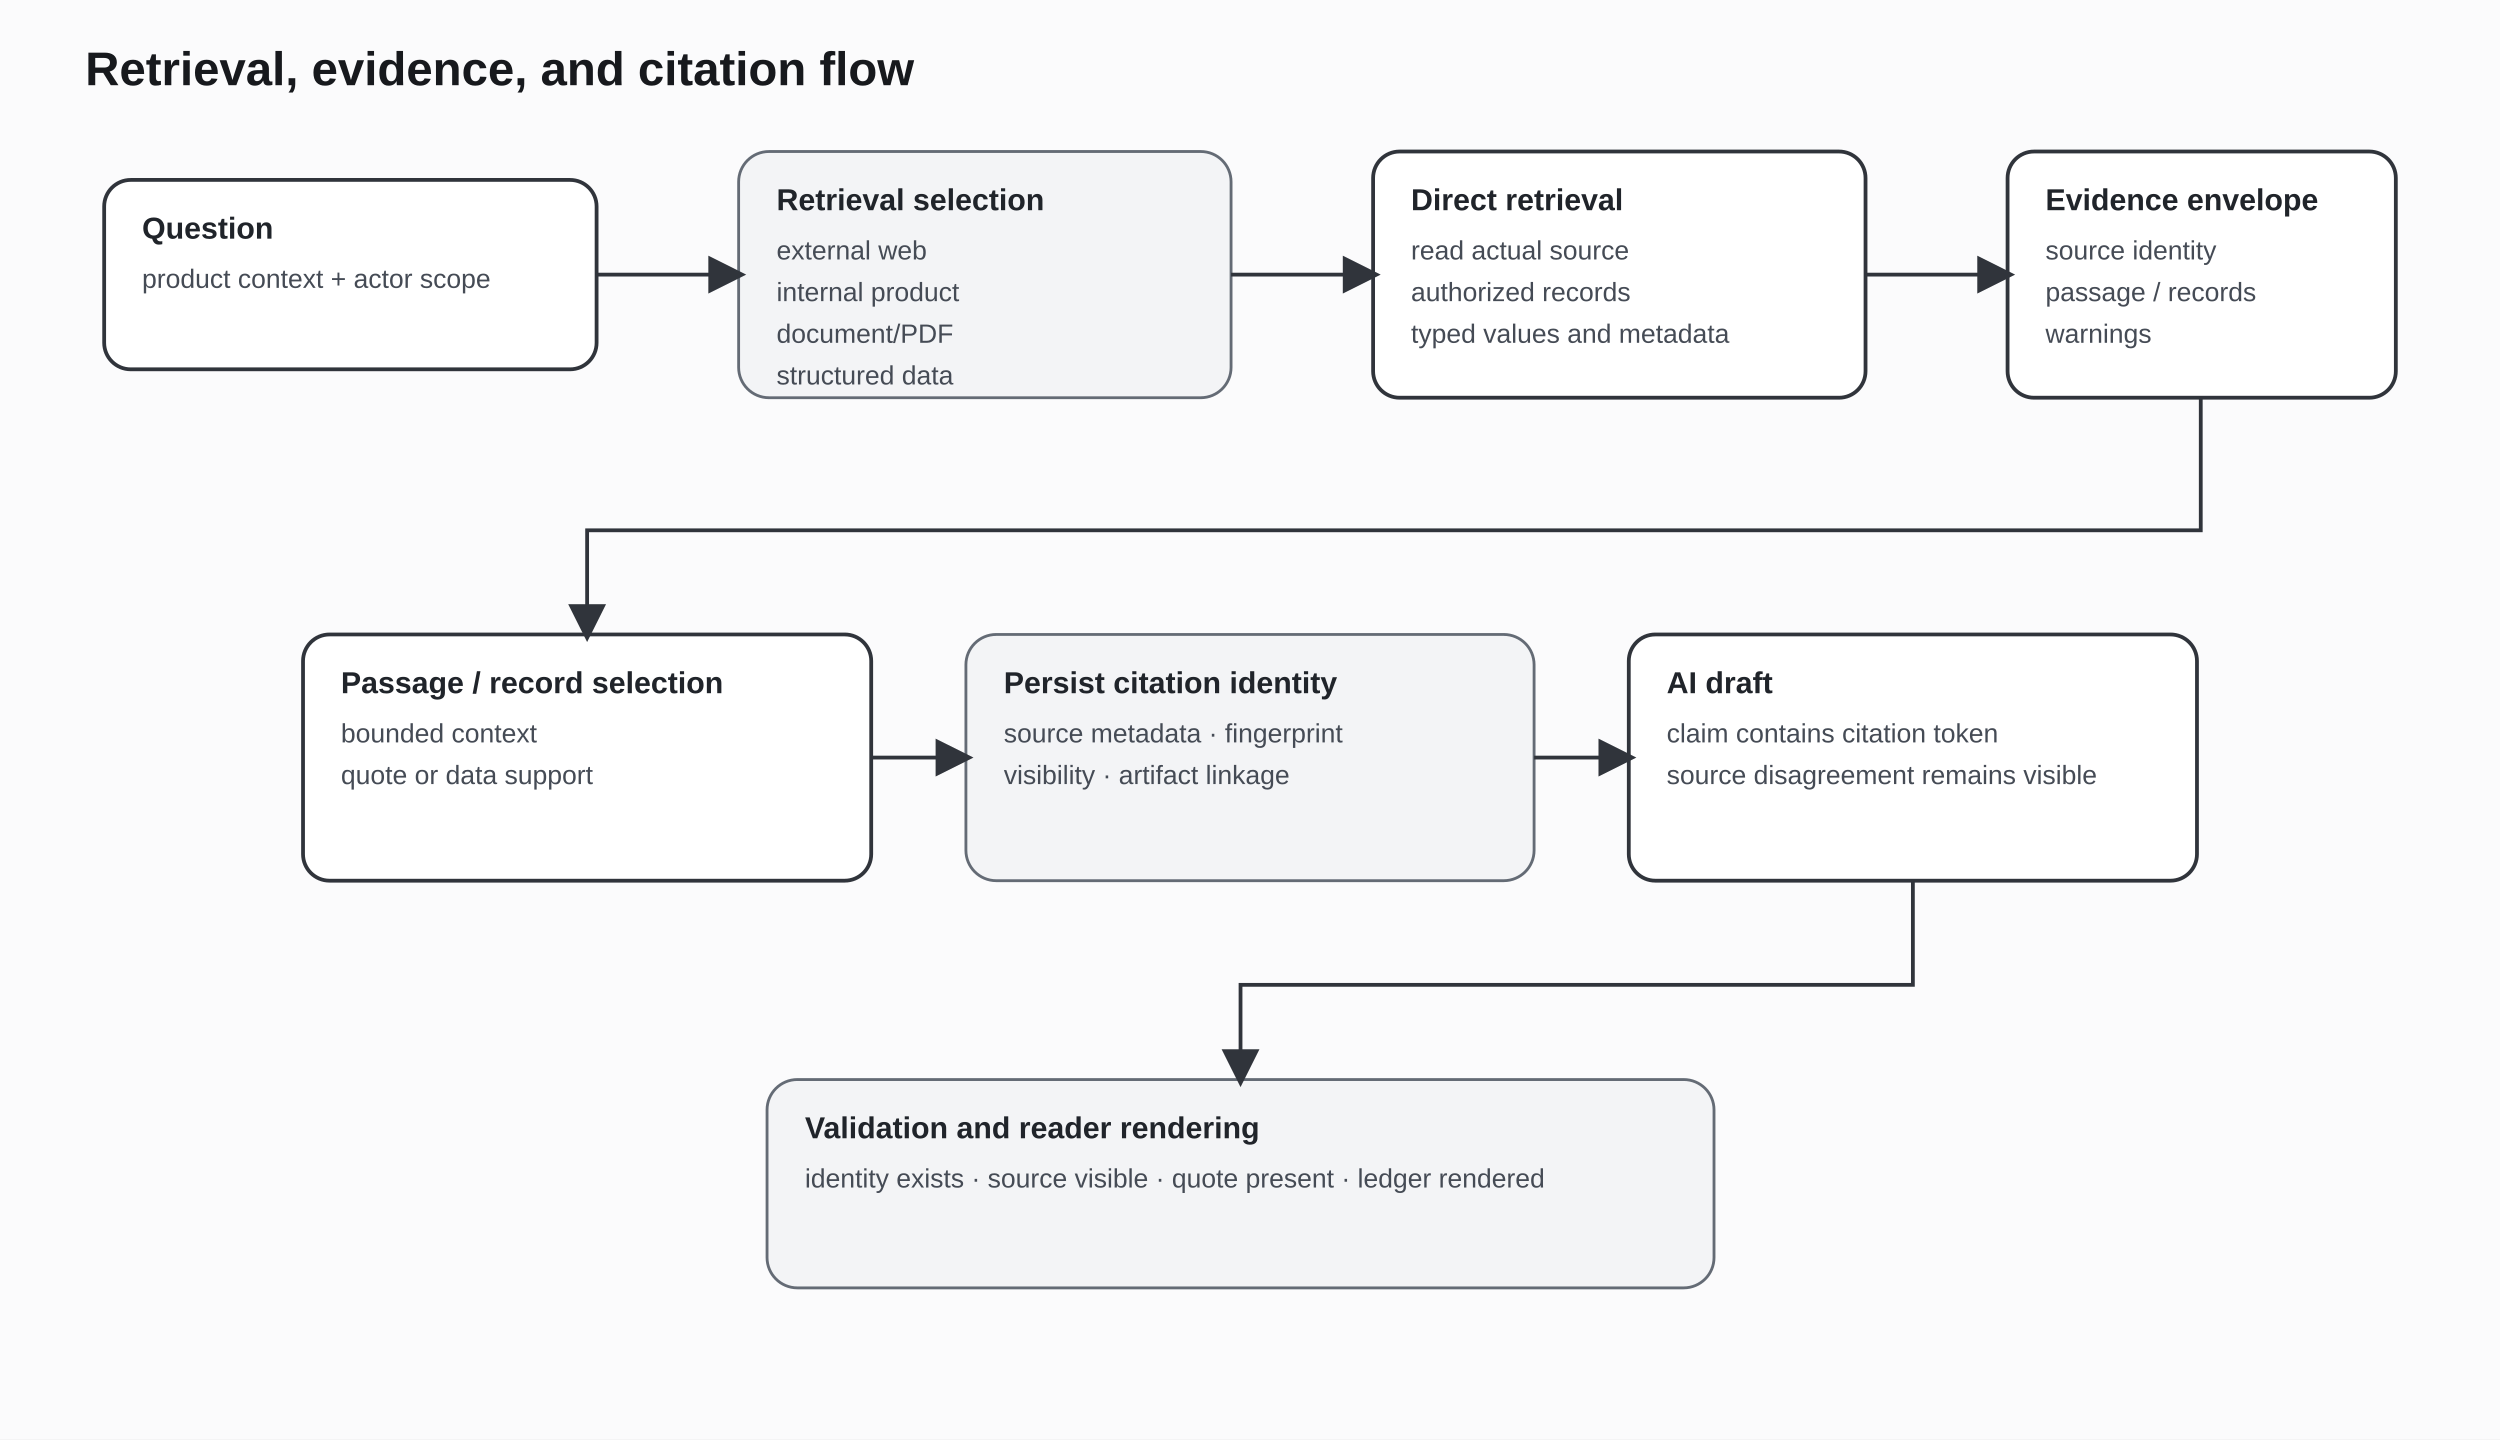
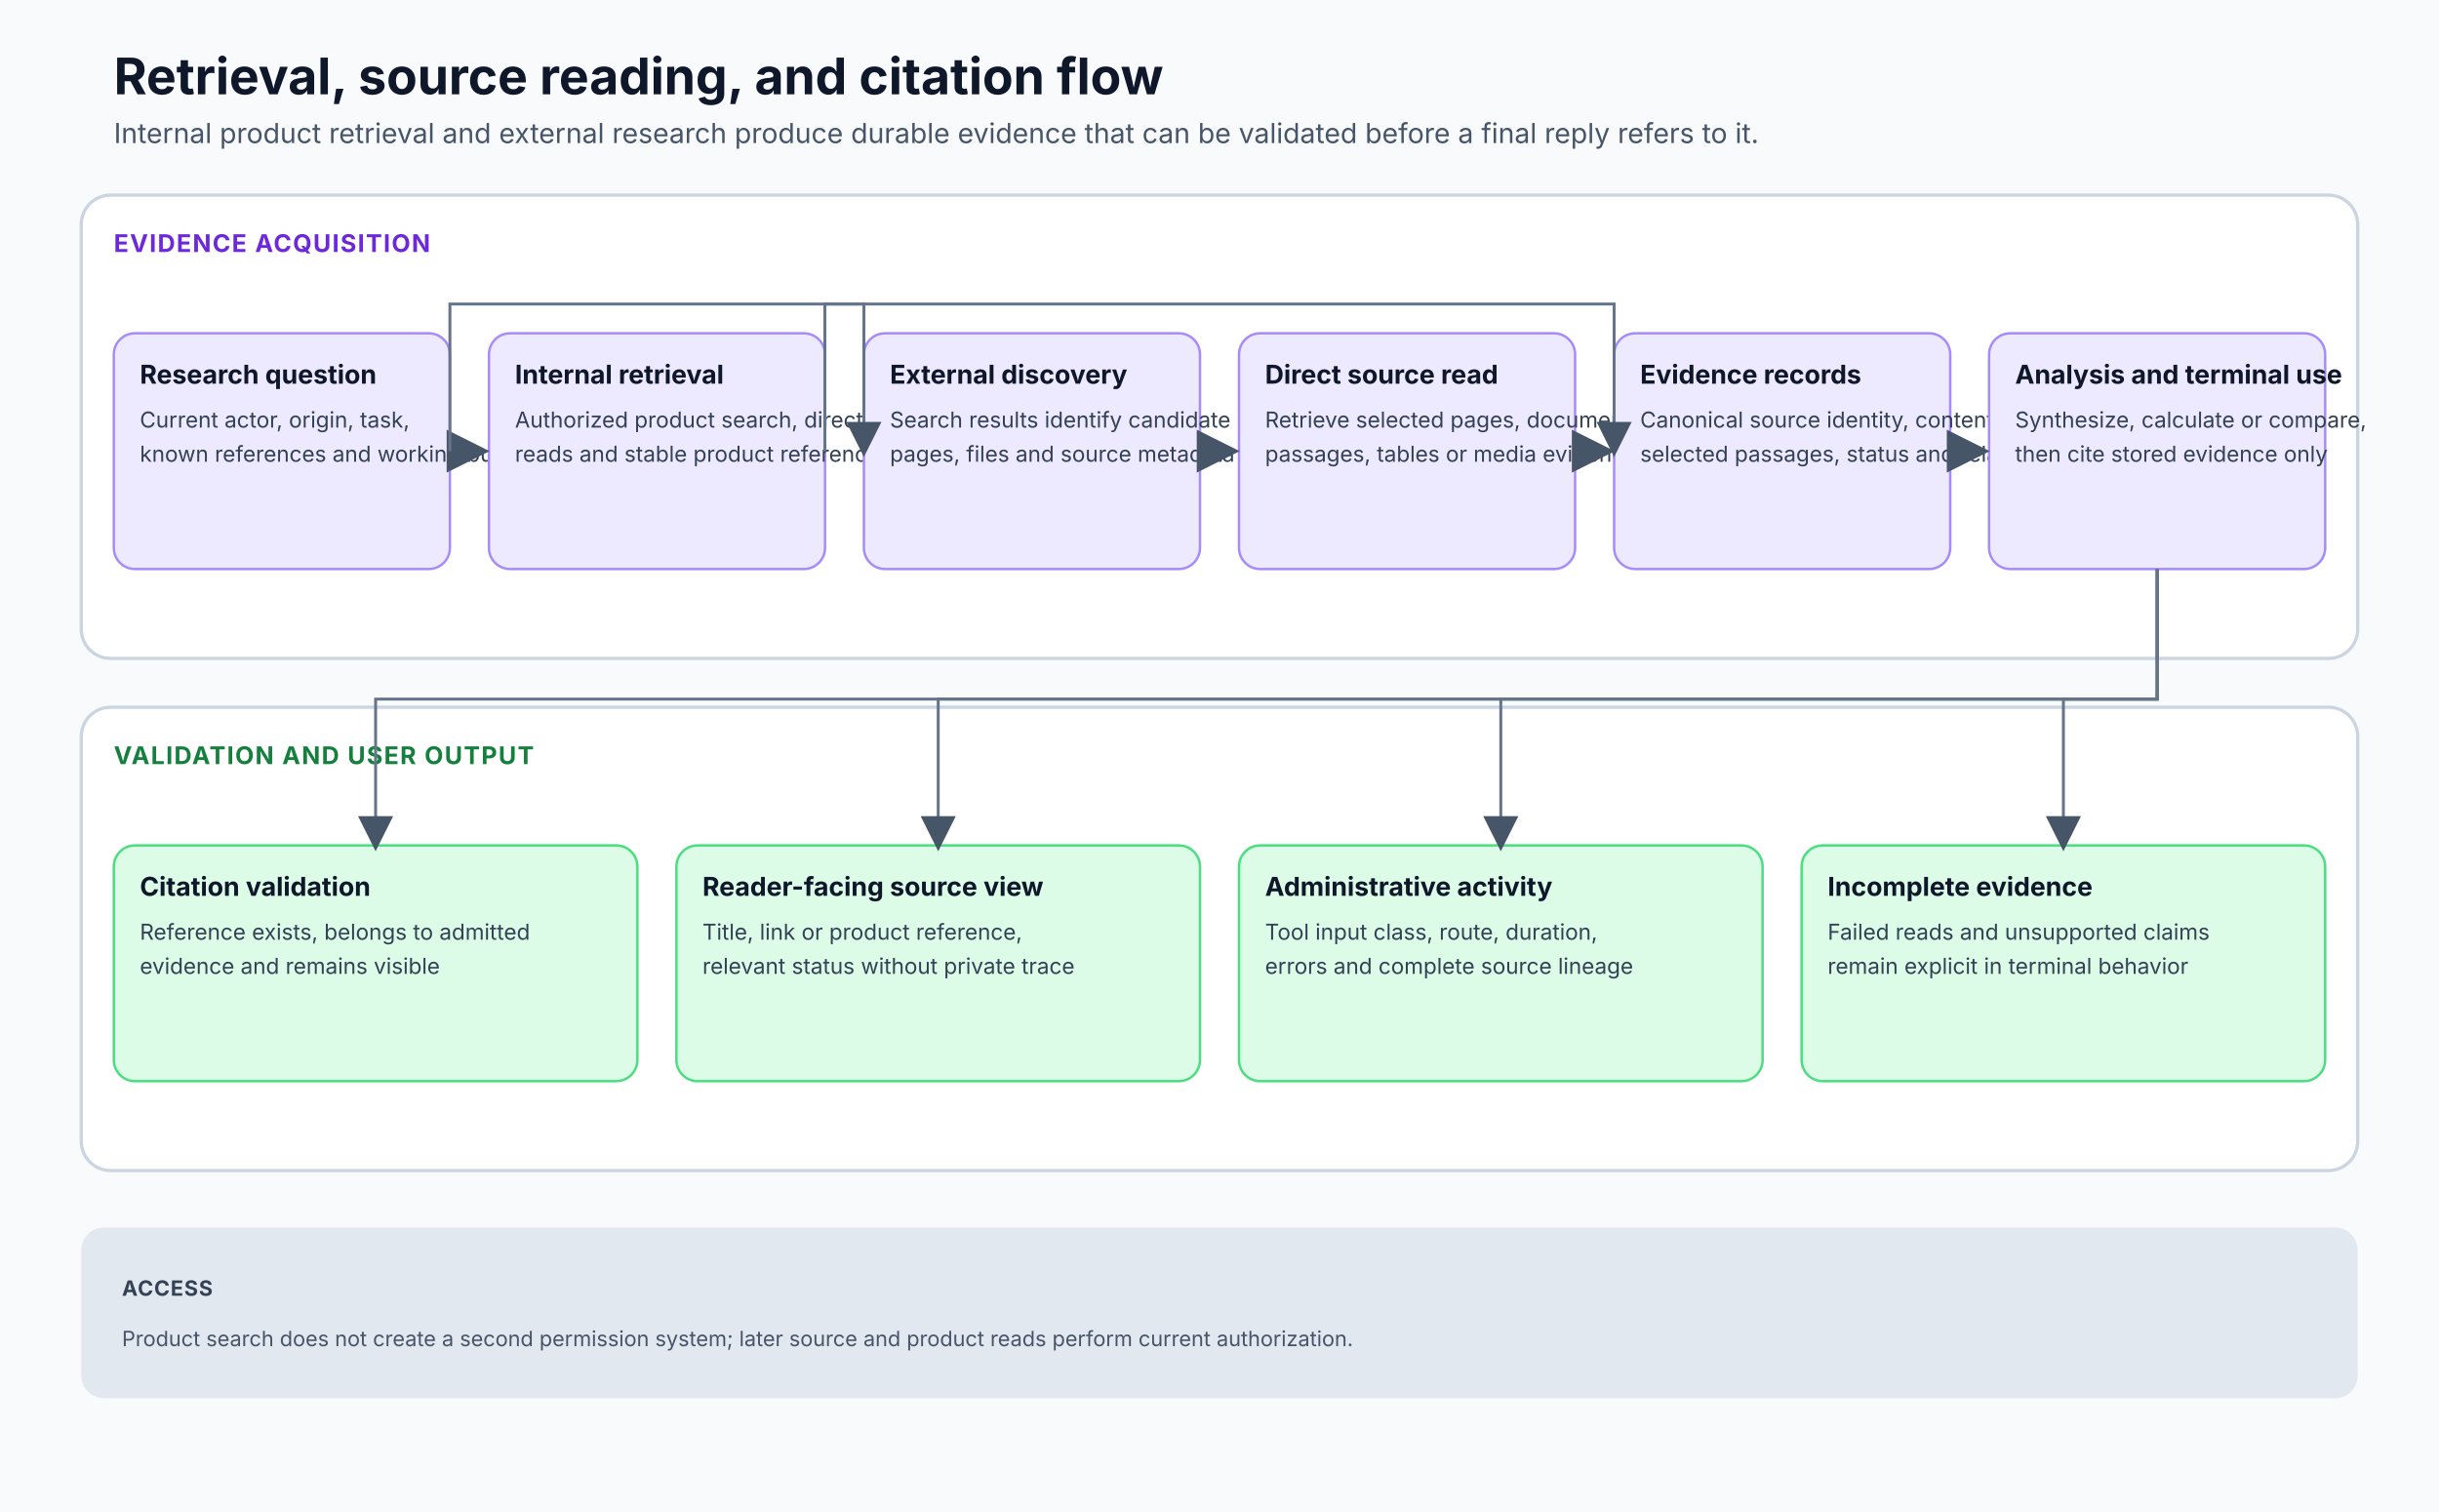
- <svg xmlns="http://www.w3.org/2000/svg" width="1320" height="760" viewBox="0 0 1320 760" role="img" aria-labelledby="title desc">
+ <svg xmlns="http://www.w3.org/2000/svg" width="1500" height="930" viewBox="0 0 1500 930" role="img" aria-labelledby="title desc">
  <defs>
-     <marker id="arrow" markerWidth="10" markerHeight="10" refX="8" refY="5" orient="auto">
-       <path d="M0,0 L10,5 L0,10 Z" fill="#30343b" />
+     <marker id="arrow" markerWidth="12" markerHeight="12" refX="10" refY="6" orient="auto">
+       <path d="M0 0 L12 6 L0 12 Z" fill="#475569" />
    </marker>
-     <style>
-             .bg{fill:#fbfbfc}.box{fill:#fff;stroke:#30343b;stroke-width:2;rx:14}
-             .soft{fill:#f3f4f6;stroke:#646b75;stroke-width:1.5;rx:16}
-             .decision{fill:#fff;stroke:#30343b;stroke-width:2}
-             .title{font:700 25px Arial,sans-serif;fill:#17191d}
-             .head{font:700 16px Arial,sans-serif;fill:#20242a}
-             .body{font:14px Arial,sans-serif;fill:#454b55}
-             .small{font:12px Arial,sans-serif;fill:#555d68}
-             .label{font:700 12px Arial,sans-serif;fill:#30343b;letter-spacing:1px}
-             .arrow{stroke:#30343b;stroke-width:2;fill:none;marker-end:url(#arrow)}
-             .dash{stroke:#646b75;stroke-width:2;stroke-dasharray:8 7;fill:none;marker-end:url(#arrow)}
-             .line{stroke:#30343b;stroke-width:2;fill:none}
-           </style>
+     <style>.h1{font:700 31px Inter,Arial,sans-serif;fill:#0f172a}.sub{font:400 17px Inter,Arial,sans-serif;fill:#475569}.band{font:700 15px Inter,Arial,sans-serif;letter-spacing:.8px}.nt{font:700 16px Inter,Arial,sans-serif;fill:#0f172a}.nc{font:400 13.5px Inter,Arial,sans-serif;fill:#334155}.railtitle{font:700 13px Inter,Arial,sans-serif;fill:#334155;letter-spacing:.5px}.rail{font:400 13px Inter,Arial,sans-serif;fill:#475569}.arrow{stroke:#475569;stroke-width:2.2;fill:none;marker-end:url(#arrow)}.drop{stroke:#64748b;stroke-width:1.8;fill:none;marker-end:url(#arrow)}</style>
  </defs>
-   <rect class="bg" width="1320" height="760" />
-   <text x="45" y="45" class="title">Retrieval, evidence, and citation flow</text>
-   <rect class="box" x="55" y="95" width="260" height="100" />
-   <text x="75" y="126" class="head">Question</text>
-   <text x="75" y="152" class="body">product context + actor scope</text>
-   <rect class="soft" x="390" y="80" width="260" height="130" />
-   <text x="410" y="111" class="head">Retrieval selection</text>
-   <text x="410" y="137" class="body">external web</text>
-   <text x="410" y="159" class="body">internal product</text>
-   <text x="410" y="181" class="body">document/PDF</text>
-   <text x="410" y="203" class="body">structured data</text>
-   <rect class="box" x="725" y="80" width="260" height="130" />
-   <text x="745" y="111" class="head">Direct retrieval</text>
-   <text x="745" y="137" class="body">read actual source</text>
-   <text x="745" y="159" class="body">authorized records</text>
-   <text x="745" y="181" class="body">typed values and metadata</text>
-   <rect class="box" x="1060" y="80" width="205" height="130" />
-   <text x="1080" y="111" class="head">Evidence envelope</text>
-   <text x="1080" y="137" class="body">source identity</text>
-   <text x="1080" y="159" class="body">passage / records</text>
-   <text x="1080" y="181" class="body">warnings</text>
-   <path class="arrow" d="M315 145 L390 145" />
-   <path class="arrow" d="M650 145 L725 145" />
-   <path class="arrow" d="M985 145 L1060 145" />
-   <rect class="box" x="160" y="335" width="300" height="130" />
-   <text x="180" y="366" class="head">Passage / record selection</text>
-   <text x="180" y="392" class="body">bounded context</text>
-   <text x="180" y="414" class="body">quote or data support</text>
-   <rect class="soft" x="510" y="335" width="300" height="130" />
-   <text x="530" y="366" class="head">Persist citation identity</text>
-   <text x="530" y="392" class="body">source metadata · fingerprint</text>
-   <text x="530" y="414" class="body">visibility · artifact linkage</text>
-   <rect class="box" x="860" y="335" width="300" height="130" />
-   <text x="880" y="366" class="head">AI draft</text>
-   <text x="880" y="392" class="body">claim contains citation token</text>
-   <text x="880" y="414" class="body">source disagreement remains visible</text>
-   <path class="arrow" d="M1162 210 L1162 280 L310 280 L310 335" />
-   <path class="arrow" d="M460 400 L510 400" />
-   <path class="arrow" d="M810 400 L860 400" />
-   <rect class="soft" x="405" y="570" width="500" height="110" />
-   <text x="425" y="601" class="head">Validation and reader rendering</text>
-   <text x="425" y="627" class="body">identity exists · source visible · quote present · ledger rendered</text>
-   <path class="arrow" d="M1010 465 L1010 520 L655 520 L655 570" />
+   <rect width="1500" height="930" fill="#f8fafc" />
+   <text x="70" y="58" class="h1">Retrieval, source reading, and citation flow</text>
+   <text x="70" y="88" class="sub">Internal product retrieval and external research produce durable evidence that can be validated before a final reply refers to it.</text>
+   <rect x="50" y="120" width="1400" height="285" rx="18" fill="#ffffff" stroke="#cbd5e1" stroke-width="2" />
+   <text x="70" y="155" class="band" fill="#6d28d9">EVIDENCE ACQUISITION</text>
+   <rect x="50" y="435" width="1400" height="285" rx="18" fill="#ffffff" stroke="#cbd5e1" stroke-width="2" />
+   <text x="70" y="470" class="band" fill="#15803d">VALIDATION AND USER OUTPUT</text>
+   <rect x="70.0" y="205" width="206.7" height="145" rx="13" fill="#ede9fe" stroke="#a78bfa" stroke-width="1.5" />
+   <text x="86.0" y="236" class="nt">Research question</text>
+   <text x="86.0" y="263" class="nc">Current actor, origin, task,</text>
+   <text x="86.0" y="284" class="nc">known references and working budget</text>
+   <rect x="300.7" y="205" width="206.7" height="145" rx="13" fill="#ede9fe" stroke="#a78bfa" stroke-width="1.5" />
+   <text x="316.7" y="236" class="nt">Internal retrieval</text>
+   <text x="316.7" y="263" class="nc">Authorized product search, direct</text>
+   <text x="316.7" y="284" class="nc">reads and stable product references</text>
+   <rect x="531.3" y="205" width="206.7" height="145" rx="13" fill="#ede9fe" stroke="#a78bfa" stroke-width="1.5" />
+   <text x="547.3" y="236" class="nt">External discovery</text>
+   <text x="547.3" y="263" class="nc">Search results identify candidate</text>
+   <text x="547.3" y="284" class="nc">pages, files and source metadata</text>
+   <rect x="762.0" y="205" width="206.7" height="145" rx="13" fill="#ede9fe" stroke="#a78bfa" stroke-width="1.5" />
+   <text x="778.0" y="236" class="nt">Direct source read</text>
+   <text x="778.0" y="263" class="nc">Retrieve selected pages, documents,</text>
+   <text x="778.0" y="284" class="nc">passages, tables or media evidence</text>
+   <rect x="992.7" y="205" width="206.7" height="145" rx="13" fill="#ede9fe" stroke="#a78bfa" stroke-width="1.5" />
+   <text x="1008.7" y="236" class="nt">Evidence records</text>
+   <text x="1008.7" y="263" class="nc">Canonical source identity, content,</text>
+   <text x="1008.7" y="284" class="nc">selected passages, status and relation</text>
+   <rect x="1223.3" y="205" width="206.7" height="145" rx="13" fill="#ede9fe" stroke="#a78bfa" stroke-width="1.5" />
+   <text x="1239.3" y="236" class="nt">Analysis and terminal use</text>
+   <text x="1239.3" y="263" class="nc">Synthesize, calculate or compare,</text>
+   <text x="1239.3" y="284" class="nc">then cite stored evidence only</text>
+   <rect x="70.0" y="520" width="322.0" height="145" rx="13" fill="#dcfce7" stroke="#4ade80" stroke-width="1.5" />
+   <text x="86.0" y="551" class="nt">Citation validation</text>
+   <text x="86.0" y="578" class="nc">Reference exists, belongs to admitted</text>
+   <text x="86.0" y="599" class="nc">evidence and remains visible</text>
+   <rect x="416.0" y="520" width="322.0" height="145" rx="13" fill="#dcfce7" stroke="#4ade80" stroke-width="1.5" />
+   <text x="432.0" y="551" class="nt">Reader-facing source view</text>
+   <text x="432.0" y="578" class="nc">Title, link or product reference,</text>
+   <text x="432.0" y="599" class="nc">relevant status without private trace</text>
+   <rect x="762.0" y="520" width="322.0" height="145" rx="13" fill="#dcfce7" stroke="#4ade80" stroke-width="1.5" />
+   <text x="778.0" y="551" class="nt">Administrative activity</text>
+   <text x="778.0" y="578" class="nc">Tool input class, route, duration,</text>
+   <text x="778.0" y="599" class="nc">errors and complete source lineage</text>
+   <rect x="1108.0" y="520" width="322.0" height="145" rx="13" fill="#dcfce7" stroke="#4ade80" stroke-width="1.5" />
+   <text x="1124.0" y="551" class="nt">Incomplete evidence</text>
+   <text x="1124.0" y="578" class="nc">Failed reads and unsupported claims</text>
+   <text x="1124.0" y="599" class="nc">remain explicit in terminal behavior</text>
+   <path class="arrow" d="M276.7 277.5 H296.7" />
+   <path class="drop" d="M276.7 277.5 V187.0 H531.3 V277.5" />
+   <path class="arrow" d="M738.0 277.5 H758.0" />
+   <path class="drop" d="M507.3 277.5 V187.0 H992.7 V277.5" />
+   <path class="arrow" d="M968.7 277.5 H988.7" />
+   <path class="arrow" d="M1199.3 277.5 H1219.3" />
+   <path class="drop" d="M1326.7 350 V430 H231.0 V520" />
+   <path class="drop" d="M1326.7 350 V430 H577.0 V520" />
+   <path class="drop" d="M1326.7 350 V430 H923.0 V520" />
+   <path class="drop" d="M1326.7 350 V430 H1269.0 V520" />
+   <rect x="50" y="755" width="1400" height="105" rx="14" fill="#e2e8f0" />
+   <text x="75" y="797" class="railtitle">ACCESS</text>
+   <text x="75" y="828" class="rail">Product search does not create a second permission system; later source and product reads perform current authorization.</text>
</svg>
